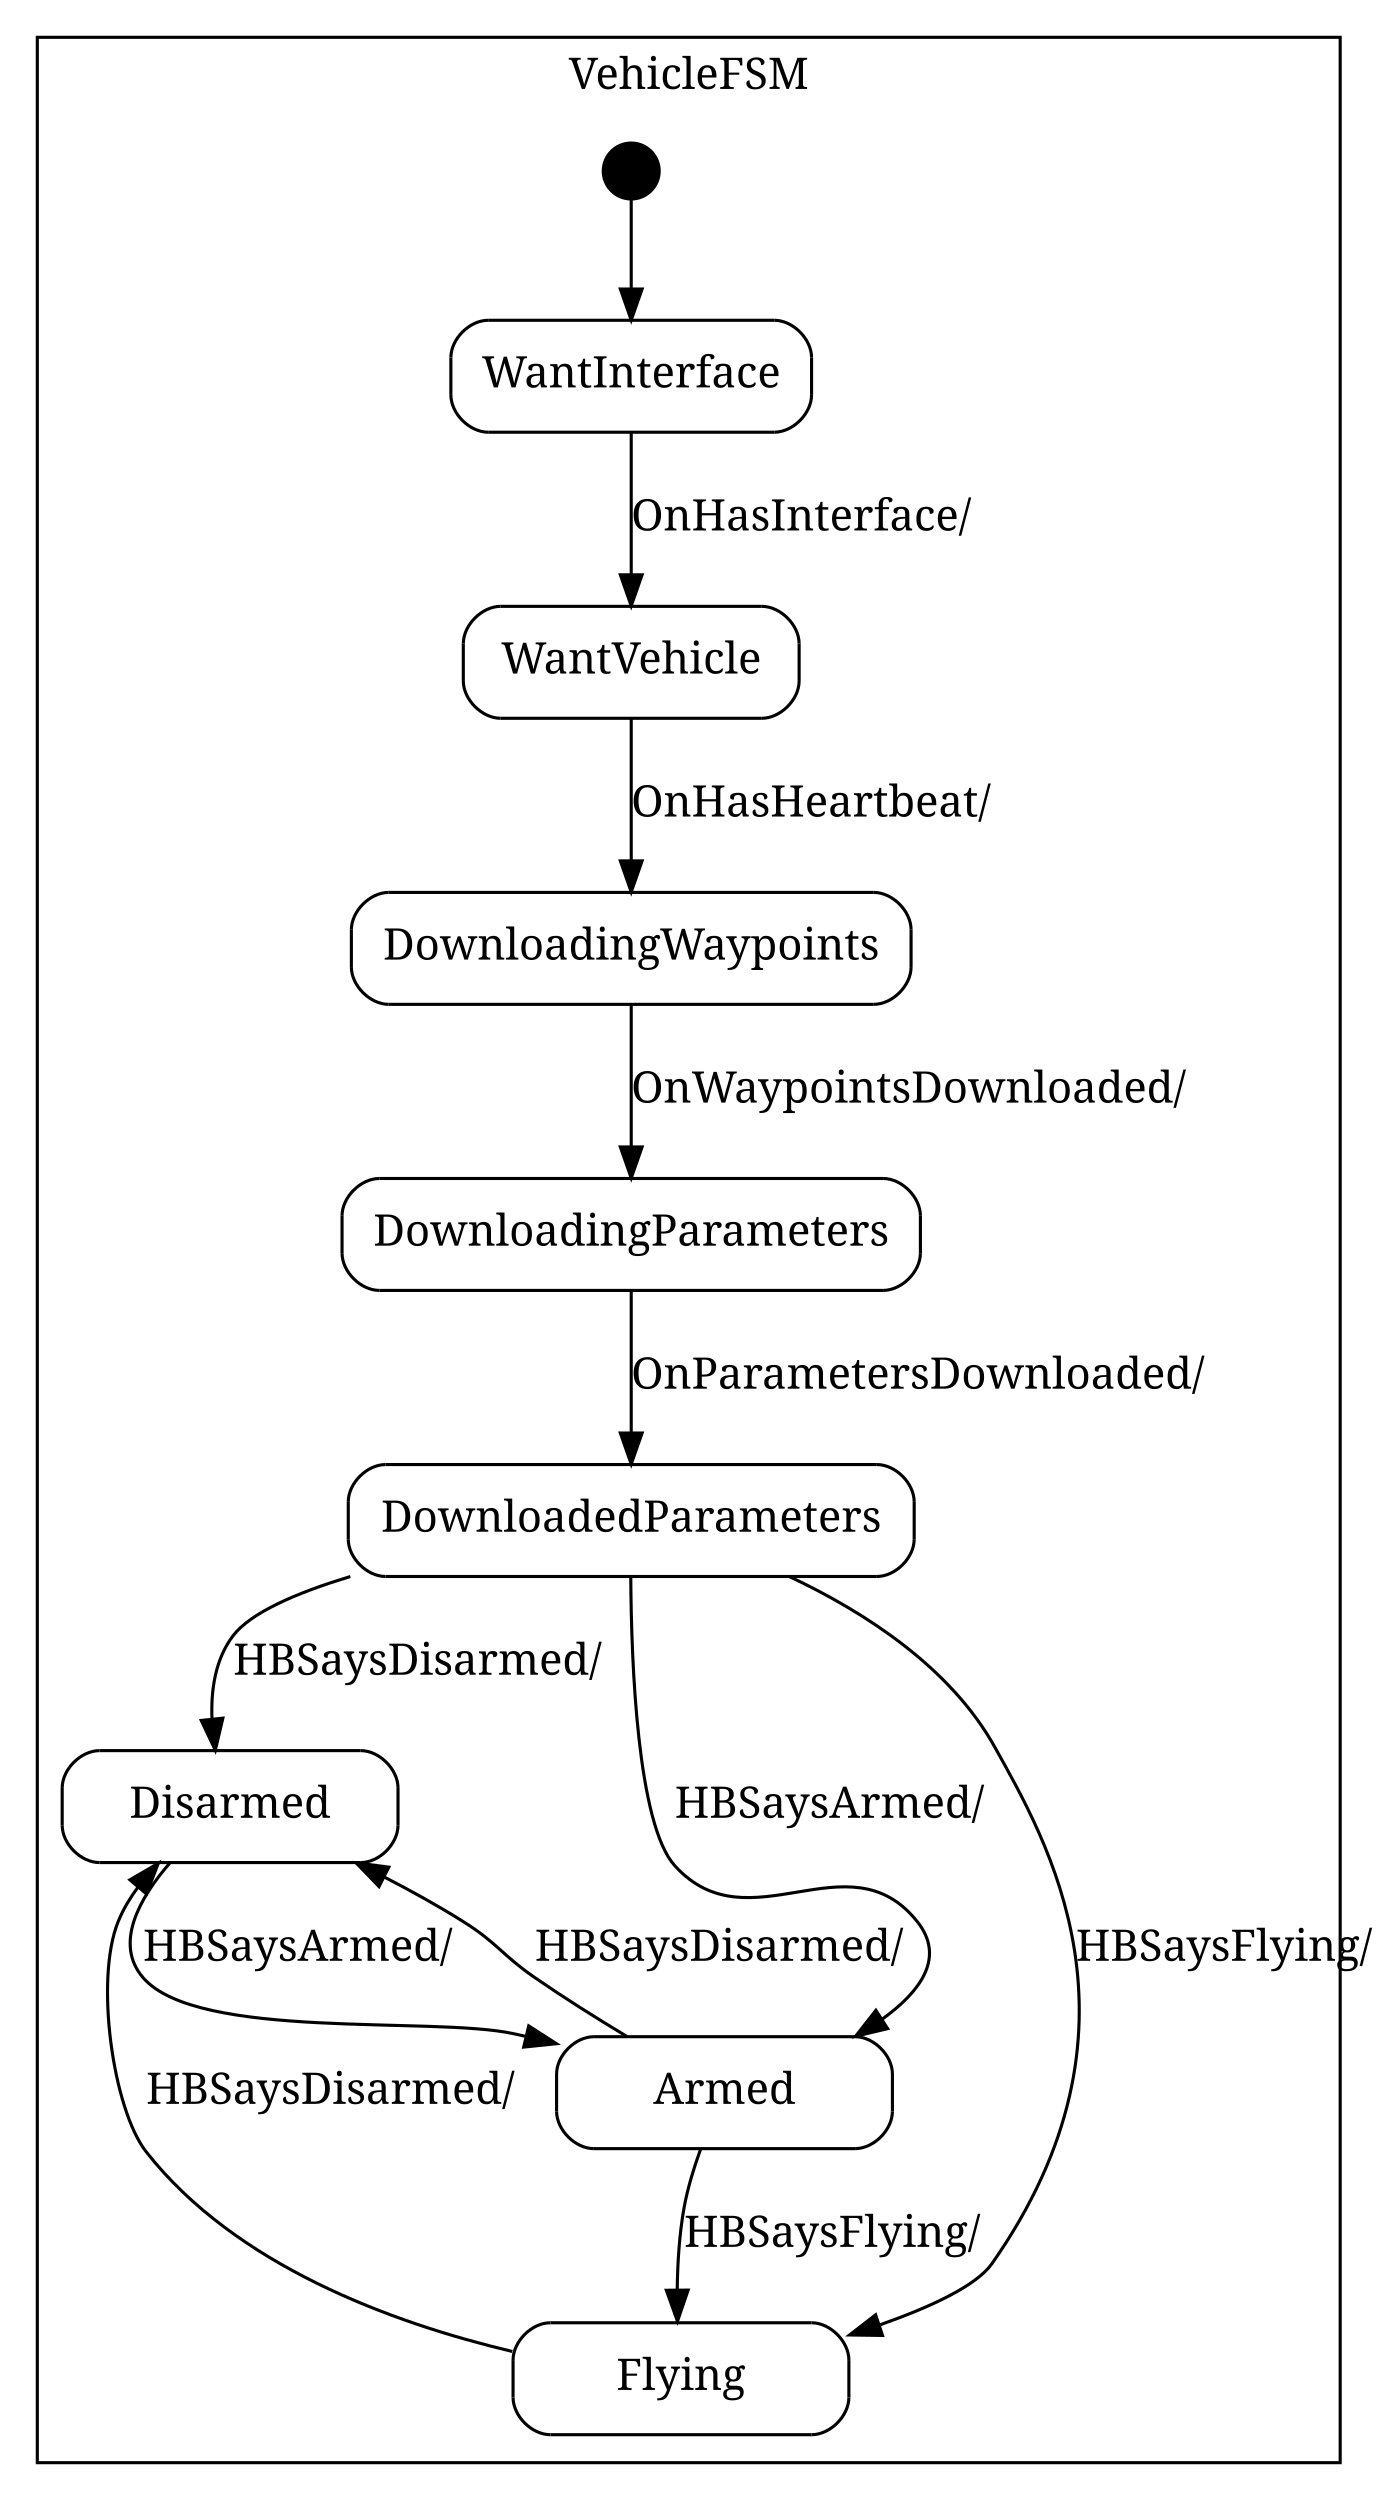
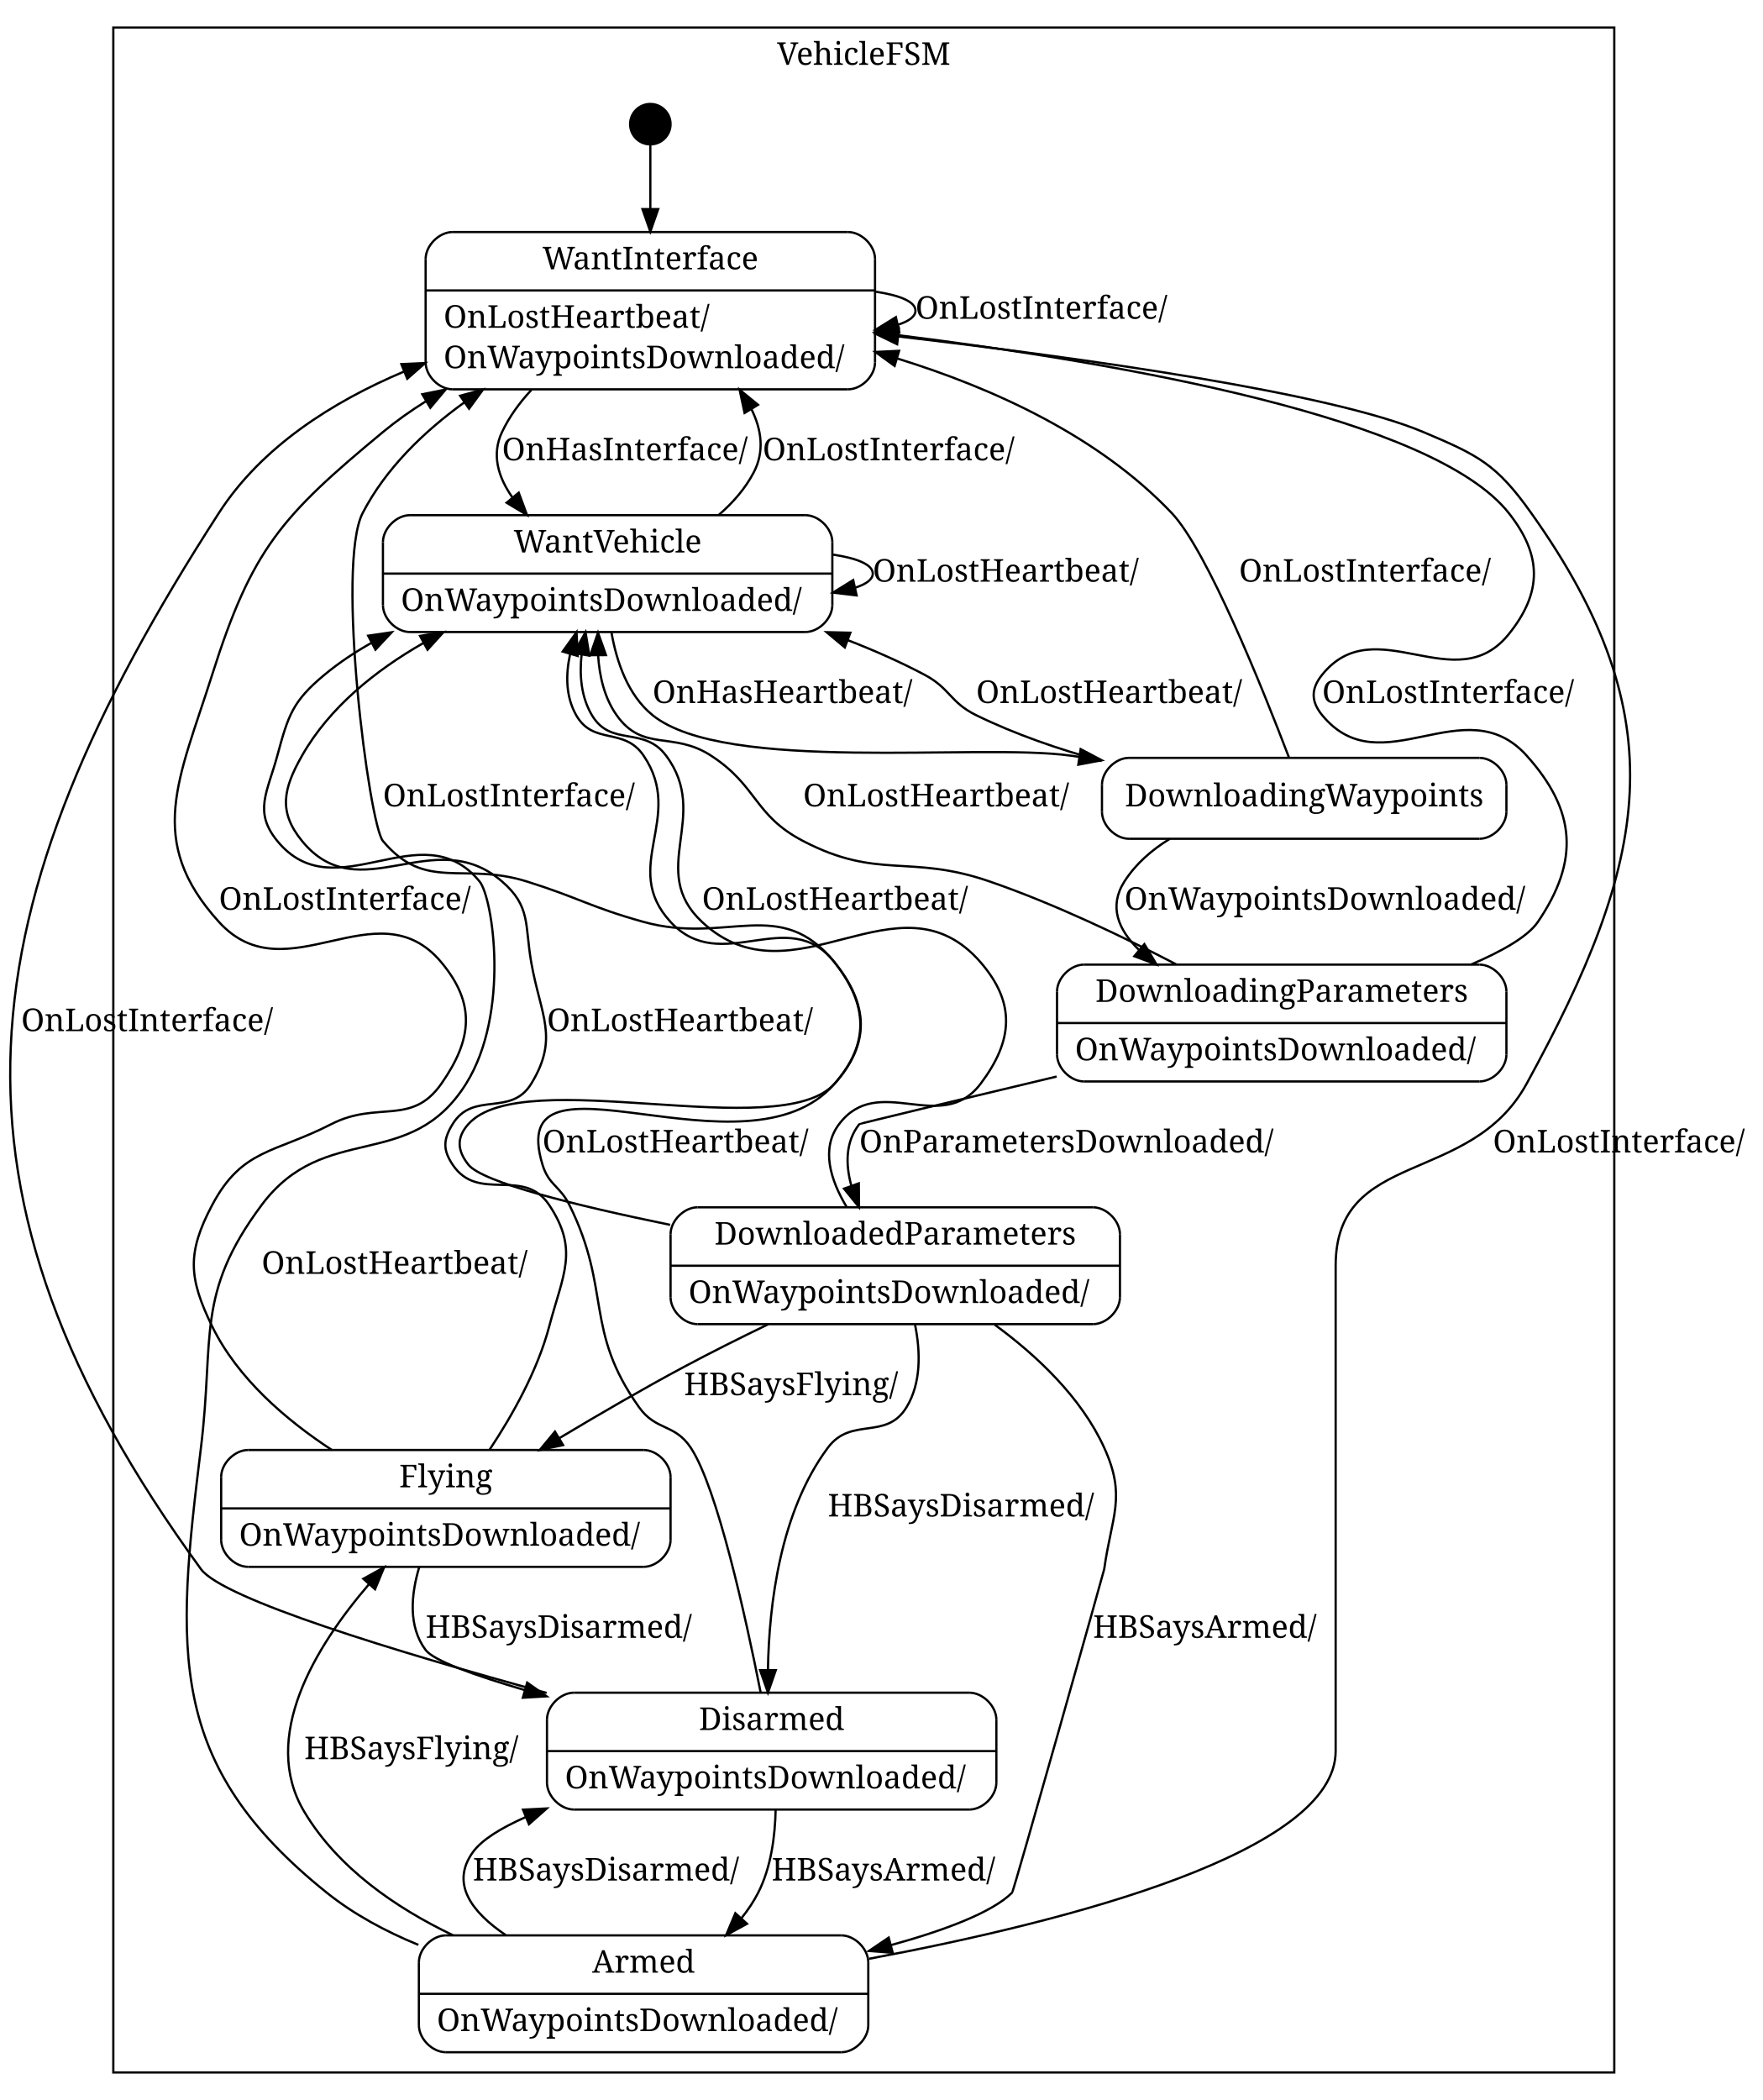
- <svg xmlns="http://www.w3.org/2000/svg" width="449pt" height="804pt" viewBox="0.00 0.00 449.00 804.00">
-   <g id="graph1" class="graph" transform="scale(1 1) rotate(0) translate(4 800)">
-     <polygon fill="white" stroke="white" points="-4,5 -4,-800 446,-800 446,5 -4,5" />
+ <svg xmlns="http://www.w3.org/2000/svg" width="784pt" height="934pt" viewBox="0.00 0.00 784.43 934.00">
+   <g id="graph1" class="graph" transform="scale(1 1) rotate(0) translate(4 930)">
+     <polygon fill="white" stroke="white" points="-4,5 -4,-930 781.427,-930 781.427,5 -4,5" />
    <g id="graph2" class="cluster">
-       <polygon fill="none" stroke="black" points="8,-8 8,-788 427,-788 427,-8 8,-8" />
-       <text text-anchor="middle" x="217.5" y="-771.4" font-family="Times Roman,serif" font-size="14.00">VehicleFSM</text>
+       <polygon fill="none" stroke="black" points="46.427,-8 46.427,-918 714.427,-918 714.427,-8 46.427,-8" />
+       <text text-anchor="middle" x="380.427" y="-901.4" font-family="Times Roman,serif" font-size="14.00">VehicleFSM</text>
    </g>
    <g id="node2" class="node">
-       <polyline fill="none" stroke="black" points="153,-661 245,-661 " />
-       <path fill="none" stroke="black" d="M245,-661C251,-661 257,-667 257,-673" />
-       <polyline fill="none" stroke="black" points="257,-673 257,-685 " />
-       <path fill="none" stroke="black" d="M257,-685C257,-691 251,-697 245,-697" />
-       <polyline fill="none" stroke="black" points="245,-697 153,-697 " />
-       <path fill="none" stroke="black" d="M153,-697C147,-697 141,-691 141,-685" />
-       <polyline fill="none" stroke="black" points="141,-685 141,-673 " />
-       <path fill="none" stroke="black" d="M141,-673C141,-667 147,-661 153,-661" />
-       <text text-anchor="middle" x="199" y="-675.4" font-family="Times Roman,serif" font-size="14.00">WantInterface</text>
+       <polyline fill="none" stroke="black" points="197.427,-757 373.427,-757 " />
+       <path fill="none" stroke="black" d="M373.427,-757C379.427,-757 385.427,-763 385.427,-769" />
+       <polyline fill="none" stroke="black" points="385.427,-769 385.427,-815 " />
+       <path fill="none" stroke="black" d="M385.427,-815C385.427,-821 379.427,-827 373.427,-827" />
+       <polyline fill="none" stroke="black" points="373.427,-827 197.427,-827 " />
+       <path fill="none" stroke="black" d="M197.427,-827C191.427,-827 185.427,-821 185.427,-815" />
+       <polyline fill="none" stroke="black" points="185.427,-815 185.427,-769 " />
+       <path fill="none" stroke="black" d="M185.427,-769C185.427,-763 191.427,-757 197.427,-757" />
+       <text text-anchor="middle" x="285.427" y="-810.4" font-family="Times Roman,serif" font-size="14.00">WantInterface</text>
+       <polyline fill="none" stroke="black" points="185.427,-801 385.427,-801 " />
+       <text text-anchor="start" x="193.427" y="-784.4" font-family="Times Roman,serif" font-size="14.00">OnLostHeartbeat/</text>
+       <text text-anchor="start" x="193.427" y="-766.4" font-family="Times Roman,serif" font-size="14.00">OnWaypointsDownloaded/</text>
+     </g>
+     <g id="edge5" class="edge">
+       <path fill="none" stroke="black" d="M385.715,-800.454C396.494,-798.826 403.427,-796.008 403.427,-792 403.427,-789.432 400.582,-787.353 395.703,-785.762" />
+       <polygon fill="black" stroke="black" points="396.236,-782.296 385.715,-783.546 394.719,-789.129 396.236,-782.296" />
+       <text text-anchor="start" x="403.427" y="-788.4" font-family="Times Roman,serif" font-size="14.00">OnLostInterface/</text>
    </g>
    <g id="node3" class="node">
-       <polyline fill="none" stroke="black" points="157,-569 241,-569 " />
-       <path fill="none" stroke="black" d="M241,-569C247,-569 253,-575 253,-581" />
-       <polyline fill="none" stroke="black" points="253,-581 253,-593 " />
-       <path fill="none" stroke="black" d="M253,-593C253,-599 247,-605 241,-605" />
-       <polyline fill="none" stroke="black" points="241,-605 157,-605 " />
-       <path fill="none" stroke="black" d="M157,-605C151,-605 145,-599 145,-593" />
-       <polyline fill="none" stroke="black" points="145,-593 145,-581 " />
-       <path fill="none" stroke="black" d="M145,-581C145,-575 151,-569 157,-569" />
-       <text text-anchor="middle" x="199" y="-583.4" font-family="Times Roman,serif" font-size="14.00">WantVehicle</text>
+       <polyline fill="none" stroke="black" points="178.427,-649 354.427,-649 " />
+       <path fill="none" stroke="black" d="M354.427,-649C360.427,-649 366.427,-655 366.427,-661" />
+       <polyline fill="none" stroke="black" points="366.427,-661 366.427,-689 " />
+       <path fill="none" stroke="black" d="M366.427,-689C366.427,-695 360.427,-701 354.427,-701" />
+       <polyline fill="none" stroke="black" points="354.427,-701 178.427,-701 " />
+       <path fill="none" stroke="black" d="M178.427,-701C172.427,-701 166.427,-695 166.427,-689" />
+       <polyline fill="none" stroke="black" points="166.427,-689 166.427,-661 " />
+       <path fill="none" stroke="black" d="M166.427,-661C166.427,-655 172.427,-649 178.427,-649" />
+       <text text-anchor="middle" x="266.427" y="-684.4" font-family="Times Roman,serif" font-size="14.00">WantVehicle</text>
+       <polyline fill="none" stroke="black" points="166.427,-675 366.427,-675 " />
+       <text text-anchor="start" x="174.427" y="-658.4" font-family="Times Roman,serif" font-size="14.00">OnWaypointsDownloaded/</text>
    </g>
    <g id="edge3" class="edge">
-       <path fill="none" stroke="black" d="M199,-660.824C199,-647.845 199,-630.133 199,-615.311" />
-       <polygon fill="black" stroke="black" points="202.5,-615.138 199,-605.138 195.5,-615.139 202.5,-615.138" />
-       <text text-anchor="start" x="199" y="-629.4" font-family="Times Roman,serif" font-size="14.00">OnHasInterface/</text>
+       <path fill="none" stroke="black" d="M232.462,-756.702C227.225,-751.071 222.661,-744.823 219.427,-738 214.685,-727.992 217.673,-717.998 223.966,-709.015" />
+       <polygon fill="black" stroke="black" points="226.859,-711.01 230.548,-701.078 221.471,-706.541 226.859,-711.01" />
+       <text text-anchor="start" x="219.427" y="-725.4" font-family="Times Roman,serif" font-size="14.00">OnHasInterface/</text>
+     </g>
+     <g id="edge11" class="edge">
+       <path fill="none" stroke="black" d="M315.984,-701.188C322.19,-706.57 327.669,-712.827 331.427,-720 336.331,-729.36 334.944,-739.085 330.388,-748.248" />
+       <polygon fill="black" stroke="black" points="327.372,-746.472 325.15,-756.831 333.347,-750.118 327.372,-746.472" />
+       <text text-anchor="start" x="335.427" y="-725.4" font-family="Times Roman,serif" font-size="14.00">OnLostInterface/</text>
+     </g>
+     <g id="edge9" class="edge">
+       <path fill="none" stroke="black" d="M366.715,-683.454C377.494,-681.826 384.427,-679.008 384.427,-675 384.427,-672.432 381.582,-670.353 376.703,-668.762" />
+       <polygon fill="black" stroke="black" points="377.236,-665.296 366.715,-666.546 375.719,-672.129 377.236,-665.296" />
+       <text text-anchor="start" x="384.427" y="-671.4" font-family="Times Roman,serif" font-size="14.00">OnLostHeartbeat/</text>
    </g>
    <g id="node4" class="node">
-       <polyline fill="none" stroke="black" points="121,-477 277,-477 " />
-       <path fill="none" stroke="black" d="M277,-477C283,-477 289,-483 289,-489" />
-       <polyline fill="none" stroke="black" points="289,-489 289,-501 " />
-       <path fill="none" stroke="black" d="M289,-501C289,-507 283,-513 277,-513" />
-       <polyline fill="none" stroke="black" points="277,-513 121,-513 " />
-       <path fill="none" stroke="black" d="M121,-513C115,-513 109,-507 109,-501" />
-       <polyline fill="none" stroke="black" points="109,-501 109,-489 " />
-       <path fill="none" stroke="black" d="M109,-489C109,-483 115,-477 121,-477" />
-       <text text-anchor="middle" x="199" y="-491.4" font-family="Times Roman,serif" font-size="14.00">DownloadingWaypoints</text>
-     </g>
-     <g id="edge5" class="edge">
-       <path fill="none" stroke="black" d="M199,-568.824C199,-555.845 199,-538.133 199,-523.311" />
-       <polygon fill="black" stroke="black" points="202.5,-523.138 199,-513.138 195.5,-523.139 202.5,-523.138" />
-       <text text-anchor="start" x="199" y="-537.4" font-family="Times Roman,serif" font-size="14.00">OnHasHeartbeat/</text>
+       <polyline fill="none" stroke="black" points="498.427,-557 654.427,-557 " />
+       <path fill="none" stroke="black" d="M654.427,-557C660.427,-557 666.427,-563 666.427,-569" />
+       <polyline fill="none" stroke="black" points="666.427,-569 666.427,-581 " />
+       <path fill="none" stroke="black" d="M666.427,-581C666.427,-587 660.427,-593 654.427,-593" />
+       <polyline fill="none" stroke="black" points="654.427,-593 498.427,-593 " />
+       <path fill="none" stroke="black" d="M498.427,-593C492.427,-593 486.427,-587 486.427,-581" />
+       <polyline fill="none" stroke="black" points="486.427,-581 486.427,-569 " />
+       <path fill="none" stroke="black" d="M486.427,-569C486.427,-563 492.427,-557 498.427,-557" />
+       <text text-anchor="middle" x="576.427" y="-571.4" font-family="Times Roman,serif" font-size="14.00">DownloadingWaypoints</text>
+     </g>
+     <g id="edge7" class="edge">
+       <path fill="none" stroke="black" d="M268.125,-648.841C270.406,-635.765 275.451,-620.875 286.427,-612 318.719,-585.891 431.299,-599.737 472.427,-594 473.705,-593.822 474.992,-593.639 476.285,-593.452" />
+       <polygon fill="black" stroke="black" points="476.942,-596.893 486.31,-591.943 475.9,-589.97 476.942,-596.893" />
+       <text text-anchor="start" x="286.427" y="-617.4" font-family="Times Roman,serif" font-size="14.00">OnHasHeartbeat/</text>
+     </g>
+     <g id="edge17" class="edge">
+       <path fill="none" stroke="black" d="M569.67,-593.121C557.868,-624.058 533.25,-685.343 517.427,-702 485.063,-736.071 438.317,-757.437 395.254,-770.744" />
+       <polygon fill="black" stroke="black" points="394.142,-767.423 385.554,-773.627 396.137,-774.133 394.142,-767.423" />
+       <text text-anchor="start" x="547.427" y="-671.4" font-family="Times Roman,serif" font-size="14.00">OnLostInterface/</text>
+     </g>
+     <g id="edge15" class="edge">
+       <path fill="none" stroke="black" d="M486.313,-591.589C467.327,-596.79 447.799,-603.477 430.427,-612 418.774,-617.718 418.902,-623.931 407.427,-630 396.673,-635.688 385.075,-640.811 373.311,-645.383" />
+       <polygon fill="black" stroke="black" points="371.987,-642.142 363.855,-648.933 374.447,-648.695 371.987,-642.142" />
+       <text text-anchor="start" x="430.427" y="-617.4" font-family="Times Roman,serif" font-size="14.00">OnLostHeartbeat/</text>
    </g>
    <g id="node5" class="node">
-       <polyline fill="none" stroke="black" points="118,-385 280,-385 " />
-       <path fill="none" stroke="black" d="M280,-385C286,-385 292,-391 292,-397" />
-       <polyline fill="none" stroke="black" points="292,-397 292,-409 " />
-       <path fill="none" stroke="black" d="M292,-409C292,-415 286,-421 280,-421" />
-       <polyline fill="none" stroke="black" points="280,-421 118,-421 " />
-       <path fill="none" stroke="black" d="M118,-421C112,-421 106,-415 106,-409" />
-       <polyline fill="none" stroke="black" points="106,-409 106,-397 " />
-       <path fill="none" stroke="black" d="M106,-397C106,-391 112,-385 118,-385" />
-       <text text-anchor="middle" x="199" y="-399.4" font-family="Times Roman,serif" font-size="14.00">DownloadingParameters</text>
-     </g>
-     <g id="edge7" class="edge">
-       <path fill="none" stroke="black" d="M199,-476.824C199,-463.845 199,-446.133 199,-431.311" />
-       <polygon fill="black" stroke="black" points="202.5,-431.138 199,-421.138 195.5,-431.139 202.5,-431.138" />
-       <text text-anchor="start" x="199" y="-445.4" font-family="Times Roman,serif" font-size="14.00">OnWaypointsDownloaded/</text>
+       <polyline fill="none" stroke="black" points="478.427,-449 654.427,-449 " />
+       <path fill="none" stroke="black" d="M654.427,-449C660.427,-449 666.427,-455 666.427,-461" />
+       <polyline fill="none" stroke="black" points="666.427,-461 666.427,-489 " />
+       <path fill="none" stroke="black" d="M666.427,-489C666.427,-495 660.427,-501 654.427,-501" />
+       <polyline fill="none" stroke="black" points="654.427,-501 478.427,-501 " />
+       <path fill="none" stroke="black" d="M478.427,-501C472.427,-501 466.427,-495 466.427,-489" />
+       <polyline fill="none" stroke="black" points="466.427,-489 466.427,-461 " />
+       <path fill="none" stroke="black" d="M466.427,-461C466.427,-455 472.427,-449 478.427,-449" />
+       <text text-anchor="middle" x="566.427" y="-484.4" font-family="Times Roman,serif" font-size="14.00">DownloadingParameters</text>
+       <polyline fill="none" stroke="black" points="466.427,-475 666.427,-475 " />
+       <text text-anchor="start" x="474.427" y="-458.4" font-family="Times Roman,serif" font-size="14.00">OnWaypointsDownloaded/</text>
+     </g>
+     <g id="edge13" class="edge">
+       <path fill="none" stroke="black" d="M516.641,-556.991C508.629,-552.082 501.455,-545.865 496.427,-538 489.339,-526.913 493.627,-516.57 502.839,-507.599" />
+       <polygon fill="black" stroke="black" points="505.295,-510.109 510.735,-501.017 500.813,-504.732 505.295,-510.109" />
+       <text text-anchor="start" x="496.427" y="-525.4" font-family="Times Roman,serif" font-size="14.00">OnWaypointsDownloaded/</text>
+     </g>
+     <g id="edge23" class="edge">
+       <path fill="none" stroke="black" d="M650.643,-501.024C664.605,-506.985 675.999,-513.491 680.427,-520 698.97,-547.254 697.466,-569.486 675.427,-594 647.863,-624.659 610.599,-580.144 584.427,-612 579.349,-618.181 579.405,-623.772 584.427,-630 608.121,-659.383 643.733,-618.617 667.427,-648 682.492,-666.683 682.325,-683.184 667.427,-702 633.999,-744.219 496.209,-768.615 395.683,-781.1" />
+       <polygon fill="black" stroke="black" points="394.966,-777.662 385.463,-782.345 395.813,-784.61 394.966,-777.662" />
+       <text text-anchor="start" x="584.427" y="-617.4" font-family="Times Roman,serif" font-size="14.00">OnLostInterface/</text>
+     </g>
+     <g id="edge21" class="edge">
+       <path fill="none" stroke="black" d="M519.428,-501.134C495.218,-513.722 464.876,-528.179 436.427,-538 400.747,-550.318 386.899,-538.553 353.427,-556 331.395,-567.484 333.261,-580.464 312.427,-594 295.397,-605.064 282.139,-595.408 270.427,-612 264.997,-619.693 262.761,-629.319 262.187,-638.714" />
+       <polygon fill="black" stroke="black" points="258.687,-638.7 262.144,-648.715 265.687,-638.73 258.687,-638.7" />
+       <text text-anchor="start" x="353.427" y="-571.4" font-family="Times Roman,serif" font-size="14.00">OnLostHeartbeat/</text>
    </g>
    <g id="node6" class="node">
-       <polyline fill="none" stroke="black" points="120,-293 278,-293 " />
-       <path fill="none" stroke="black" d="M278,-293C284,-293 290,-299 290,-305" />
-       <polyline fill="none" stroke="black" points="290,-305 290,-317 " />
-       <path fill="none" stroke="black" d="M290,-317C290,-323 284,-329 278,-329" />
-       <polyline fill="none" stroke="black" points="278,-329 120,-329 " />
-       <path fill="none" stroke="black" d="M120,-329C114,-329 108,-323 108,-317" />
-       <polyline fill="none" stroke="black" points="108,-317 108,-305 " />
-       <path fill="none" stroke="black" d="M108,-305C108,-299 114,-293 120,-293" />
-       <text text-anchor="middle" x="199" y="-307.4" font-family="Times Roman,serif" font-size="14.00">DownloadedParameters</text>
-     </g>
-     <g id="edge9" class="edge">
-       <path fill="none" stroke="black" d="M199,-384.824C199,-371.845 199,-354.133 199,-339.311" />
-       <polygon fill="black" stroke="black" points="202.5,-339.138 199,-329.138 195.5,-339.139 202.5,-339.138" />
-       <text text-anchor="start" x="199" y="-353.4" font-family="Times Roman,serif" font-size="14.00">OnParametersDownloaded/</text>
+       <polyline fill="none" stroke="black" points="306.427,-341 482.427,-341 " />
+       <path fill="none" stroke="black" d="M482.427,-341C488.427,-341 494.427,-347 494.427,-353" />
+       <polyline fill="none" stroke="black" points="494.427,-353 494.427,-381 " />
+       <path fill="none" stroke="black" d="M494.427,-381C494.427,-387 488.427,-393 482.427,-393" />
+       <polyline fill="none" stroke="black" points="482.427,-393 306.427,-393 " />
+       <path fill="none" stroke="black" d="M306.427,-393C300.427,-393 294.427,-387 294.427,-381" />
+       <polyline fill="none" stroke="black" points="294.427,-381 294.427,-353 " />
+       <path fill="none" stroke="black" d="M294.427,-353C294.427,-347 300.427,-341 306.427,-341" />
+       <text text-anchor="middle" x="394.427" y="-376.4" font-family="Times Roman,serif" font-size="14.00">DownloadedParameters</text>
+       <polyline fill="none" stroke="black" points="294.427,-367 494.427,-367 " />
+       <text text-anchor="start" x="302.427" y="-350.4" font-family="Times Roman,serif" font-size="14.00">OnWaypointsDownloaded/</text>
+     </g>
+     <g id="edge19" class="edge">
+       <path fill="none" stroke="black" d="M466.26,-451.191C421.507,-440.525 378.626,-430.252 378.427,-430 372.242,-422.159 372.245,-412.21 374.897,-402.548" />
+       <polygon fill="black" stroke="black" points="378.215,-403.665 378.302,-393.07 371.627,-401.298 378.215,-403.665" />
+       <text text-anchor="start" x="378.427" y="-417.4" font-family="Times Roman,serif" font-size="14.00">OnParametersDownloaded/</text>
+     </g>
+     <g id="edge33" class="edge">
+       <path fill="none" stroke="black" d="M294.262,-385.183C251.83,-393.896 210.657,-404.123 204.427,-412 199.465,-418.275 199.09,-424.041 204.427,-430 228.741,-457.146 343.114,-420.854 367.427,-448 383.439,-465.878 382.538,-483.354 367.427,-502 343.114,-532.001 319.634,-509.664 282.427,-520 258.863,-526.546 253.765,-530.686 230.427,-538 202.231,-546.837 185.396,-533.345 166.427,-556 160.202,-563.435 145.416,-678.871 157.427,-702 167.687,-721.757 184.495,-738.087 202.607,-751.16" />
+       <polygon fill="black" stroke="black" points="200.78,-754.152 211.002,-756.938 204.749,-748.386 200.78,-754.152" />
+       <text text-anchor="start" x="166.427" y="-571.4" font-family="Times Roman,serif" font-size="14.00">OnLostInterface/</text>
+     </g>
+     <g id="edge31" class="edge">
+       <path fill="none" stroke="black" d="M372.799,-393.139C365.57,-405.146 361.207,-419.103 369.427,-430 386.963,-453.248 414.891,-424.752 432.427,-448 446.88,-467.16 448.132,-483.851 432.427,-502 395.987,-544.111 349.136,-481.999 308.427,-520 283.83,-542.961 312.581,-567.055 292.427,-594 282.421,-607.378 267.955,-597.634 259.427,-612 254.642,-620.061 253.816,-629.734 254.845,-639.052" />
+       <polygon fill="black" stroke="black" points="251.404,-639.693 256.59,-648.932 258.297,-638.476 251.404,-639.693" />
+       <text text-anchor="start" x="308.427" y="-525.4" font-family="Times Roman,serif" font-size="14.00">OnLostHeartbeat/</text>
    </g>
    <g id="node7" class="node">
-       <polyline fill="none" stroke="black" points="28,-201 112,-201 " />
-       <path fill="none" stroke="black" d="M112,-201C118,-201 124,-207 124,-213" />
-       <polyline fill="none" stroke="black" points="124,-213 124,-225 " />
-       <path fill="none" stroke="black" d="M124,-225C124,-231 118,-237 112,-237" />
-       <polyline fill="none" stroke="black" points="112,-237 28,-237 " />
-       <path fill="none" stroke="black" d="M28,-237C22,-237 16,-231 16,-225" />
-       <polyline fill="none" stroke="black" points="16,-225 16,-213 " />
-       <path fill="none" stroke="black" d="M16,-213C16,-207 22,-201 28,-201" />
-       <text text-anchor="middle" x="70" y="-215.4" font-family="Times Roman,serif" font-size="14.00">Disarmed</text>
-     </g>
-     <g id="edge13" class="edge">
-       <path fill="none" stroke="black" d="M108.667,-292.996C91.238,-287.712 76.628,-281.345 71,-274 65.26,-266.509 63.803,-256.607 64.177,-247.271" />
-       <polygon fill="black" stroke="black" points="67.678,-247.441 65.246,-237.129 60.717,-246.707 67.678,-247.441" />
-       <text text-anchor="start" x="71" y="-261.4" font-family="Times Roman,serif" font-size="14.00">HBSaysDisarmed/</text>
+       <polyline fill="none" stroke="black" points="251.427,-125 427.427,-125 " />
+       <path fill="none" stroke="black" d="M427.427,-125C433.427,-125 439.427,-131 439.427,-137" />
+       <polyline fill="none" stroke="black" points="439.427,-137 439.427,-165 " />
+       <path fill="none" stroke="black" d="M439.427,-165C439.427,-171 433.427,-177 427.427,-177" />
+       <polyline fill="none" stroke="black" points="427.427,-177 251.427,-177 " />
+       <path fill="none" stroke="black" d="M251.427,-177C245.427,-177 239.427,-171 239.427,-165" />
+       <polyline fill="none" stroke="black" points="239.427,-165 239.427,-137 " />
+       <path fill="none" stroke="black" d="M239.427,-137C239.427,-131 245.427,-125 251.427,-125" />
+       <text text-anchor="middle" x="339.427" y="-160.4" font-family="Times Roman,serif" font-size="14.00">Disarmed</text>
+       <polyline fill="none" stroke="black" points="239.427,-151 439.427,-151 " />
+       <text text-anchor="start" x="247.427" y="-134.4" font-family="Times Roman,serif" font-size="14.00">OnWaypointsDownloaded/</text>
+     </g>
+     <g id="edge27" class="edge">
+       <path fill="none" stroke="black" d="M403.226,-340.831C405.652,-328.818 406.057,-314.864 399.427,-304 390.316,-289.068 374.866,-300.036 364.427,-286 343.271,-257.552 338.259,-216.591 337.774,-187.259" />
+       <polygon fill="black" stroke="black" points="341.274,-187.025 337.778,-177.023 334.274,-187.022 341.274,-187.025" />
+       <text text-anchor="start" x="364.427" y="-255.4" font-family="Times Roman,serif" font-size="14.00">HBSaysDisarmed/</text>
    </g>
    <g id="node8" class="node">
-       <polyline fill="none" stroke="black" points="187,-109 271,-109 " />
-       <path fill="none" stroke="black" d="M271,-109C277,-109 283,-115 283,-121" />
-       <polyline fill="none" stroke="black" points="283,-121 283,-133 " />
-       <path fill="none" stroke="black" d="M283,-133C283,-139 277,-145 271,-145" />
-       <polyline fill="none" stroke="black" points="271,-145 187,-145 " />
-       <path fill="none" stroke="black" d="M187,-145C181,-145 175,-139 175,-133" />
-       <polyline fill="none" stroke="black" points="175,-133 175,-121 " />
-       <path fill="none" stroke="black" d="M175,-121C175,-115 181,-109 187,-109" />
-       <text text-anchor="middle" x="229" y="-123.4" font-family="Times Roman,serif" font-size="14.00">Armed</text>
-     </g>
-     <g id="edge11" class="edge">
-       <path fill="none" stroke="black" d="M198.857,-292.745C199.029,-264.801 201.02,-213.259 213,-200 236.851,-173.601 268.851,-209.842 291,-182 300.05,-170.624 292.3,-159.66 279.601,-150.556" />
-       <polygon fill="black" stroke="black" points="281.467,-147.595 271.161,-145.14 277.687,-153.486 281.467,-147.595" />
-       <text text-anchor="start" x="213" y="-215.4" font-family="Times Roman,serif" font-size="14.00">HBSaysArmed/</text>
+       <polyline fill="none" stroke="black" points="194.427,-17 370.427,-17 " />
+       <path fill="none" stroke="black" d="M370.427,-17C376.427,-17 382.427,-23 382.427,-29" />
+       <polyline fill="none" stroke="black" points="382.427,-29 382.427,-57 " />
+       <path fill="none" stroke="black" d="M382.427,-57C382.427,-63 376.427,-69 370.427,-69" />
+       <polyline fill="none" stroke="black" points="370.427,-69 194.427,-69 " />
+       <path fill="none" stroke="black" d="M194.427,-69C188.427,-69 182.427,-63 182.427,-57" />
+       <polyline fill="none" stroke="black" points="182.427,-57 182.427,-29 " />
+       <path fill="none" stroke="black" d="M182.427,-29C182.427,-23 188.427,-17 194.427,-17" />
+       <text text-anchor="middle" x="282.427" y="-52.4" font-family="Times Roman,serif" font-size="14.00">Armed</text>
+       <polyline fill="none" stroke="black" points="182.427,-43 382.427,-43 " />
+       <text text-anchor="start" x="190.427" y="-26.4" font-family="Times Roman,serif" font-size="14.00">OnWaypointsDownloaded/</text>
+     </g>
+     <g id="edge25" class="edge">
+       <path fill="none" stroke="black" d="M438.704,-340.747C457.424,-327.033 477.227,-308.411 487.427,-286 497.369,-264.156 490.745,-255.77 487.427,-232 487.283,-230.97 447.166,-88.732 446.427,-88 437.538,-79.196 416.561,-71.289 392.473,-64.651" />
+       <polygon fill="black" stroke="black" points="393.3,-61.249 382.737,-62.075 391.509,-68.016 393.3,-61.249" />
+       <text text-anchor="start" x="482.427" y="-201.4" font-family="Times Roman,serif" font-size="14.00">HBSaysArmed/</text>
    </g>
    <g id="node9" class="node">
-       <polyline fill="none" stroke="black" points="173,-17 257,-17 " />
-       <path fill="none" stroke="black" d="M257,-17C263,-17 269,-23 269,-29" />
-       <polyline fill="none" stroke="black" points="269,-29 269,-41 " />
-       <path fill="none" stroke="black" d="M269,-41C269,-47 263,-53 257,-53" />
-       <polyline fill="none" stroke="black" points="257,-53 173,-53 " />
-       <path fill="none" stroke="black" d="M173,-53C167,-53 161,-47 161,-41" />
-       <polyline fill="none" stroke="black" points="161,-41 161,-29 " />
-       <path fill="none" stroke="black" d="M161,-29C161,-23 167,-17 173,-17" />
-       <text text-anchor="middle" x="215" y="-31.4" font-family="Times Roman,serif" font-size="14.00">Flying</text>
-     </g>
-     <g id="edge15" class="edge">
-       <path fill="none" stroke="black" d="M249.963,-292.93C274.594,-281.319 301.83,-263.542 316,-238 332.269,-208.674 368.336,-147.969 315,-72 310.065,-64.971 295.57,-58.177 279.094,-52.37" />
-       <polygon fill="black" stroke="black" points="279.814,-48.921 269.221,-49.071 277.596,-55.56 279.814,-48.921" />
-       <text text-anchor="start" x="342" y="-169.4" font-family="Times Roman,serif" font-size="14.00">HBSaysFlying/</text>
-     </g>
-     <g id="edge17" class="edge">
-       <path fill="none" stroke="black" d="M50.605,-200.849C40.748,-189.444 32.637,-174.885 42,-164 59.44,-143.723 134.85,-151.609 161,-146 162.281,-145.725 163.573,-145.44 164.874,-145.147" />
-       <polygon fill="black" stroke="black" points="166.042,-148.466 174.958,-142.743 164.419,-141.657 166.042,-148.466" />
-       <text text-anchor="start" x="42" y="-169.4" font-family="Times Roman,serif" font-size="14.00">HBSaysArmed/</text>
-     </g>
-     <g id="edge19" class="edge">
-       <path fill="none" stroke="black" d="M197.515,-145.123C187.89,-150.922 177.375,-157.522 168,-164 157.321,-171.379 155.99,-175.092 145,-182 136.972,-187.047 128.158,-191.926 119.482,-196.396" />
-       <polygon fill="black" stroke="black" points="117.893,-193.277 110.53,-200.895 121.037,-199.532 117.893,-193.277" />
-       <text text-anchor="start" x="168" y="-169.4" font-family="Times Roman,serif" font-size="14.00">HBSaysDisarmed/</text>
-     </g>
-     <g id="edge21" class="edge">
-       <path fill="none" stroke="black" d="M221.333,-108.869C219.187,-102.961 217.133,-96.299 216,-90 214.478,-81.541 213.902,-72.231 213.796,-63.716" />
-       <polygon fill="black" stroke="black" points="217.298,-63.504 213.876,-53.477 210.298,-63.449 217.298,-63.504" />
-       <text text-anchor="start" x="216" y="-77.4" font-family="Times Roman,serif" font-size="14.00">HBSaysFlying/</text>
-     </g>
-     <g id="edge23" class="edge">
-       <path fill="none" stroke="black" d="M160.766,-43.766C121.919,-52.981 71.602,-71.479 43,-108 32.348,-121.602 26.408,-163.311 34,-182 35.594,-185.923 37.825,-189.659 40.406,-193.142" />
-       <polygon fill="black" stroke="black" points="37.769,-195.445 46.921,-200.782 43.095,-190.903 37.769,-195.445" />
-       <text text-anchor="start" x="43" y="-123.4" font-family="Times Roman,serif" font-size="14.00">HBSaysDisarmed/</text>
+       <polyline fill="none" stroke="black" points="106.427,-233 282.427,-233 " />
+       <path fill="none" stroke="black" d="M282.427,-233C288.427,-233 294.427,-239 294.427,-245" />
+       <polyline fill="none" stroke="black" points="294.427,-245 294.427,-273 " />
+       <path fill="none" stroke="black" d="M294.427,-273C294.427,-279 288.427,-285 282.427,-285" />
+       <polyline fill="none" stroke="black" points="282.427,-285 106.427,-285 " />
+       <path fill="none" stroke="black" d="M106.427,-285C100.427,-285 94.427,-279 94.427,-273" />
+       <polyline fill="none" stroke="black" points="94.427,-273 94.427,-245 " />
+       <path fill="none" stroke="black" d="M94.427,-245C94.427,-239 100.427,-233 106.427,-233" />
+       <text text-anchor="middle" x="194.427" y="-268.4" font-family="Times Roman,serif" font-size="14.00">Flying</text>
+       <polyline fill="none" stroke="black" points="94.427,-259 294.427,-259 " />
+       <text text-anchor="start" x="102.427" y="-242.4" font-family="Times Roman,serif" font-size="14.00">OnWaypointsDownloaded/</text>
+     </g>
+     <g id="edge29" class="edge">
+       <path fill="none" stroke="black" d="M337.847,-340.926C325.414,-334.916 312.392,-328.403 300.427,-322 282.104,-312.194 262.434,-300.766 245.075,-290.356" />
+       <polygon fill="black" stroke="black" points="246.597,-287.187 236.226,-285.019 242.982,-293.181 246.597,-287.187" />
+       <text text-anchor="start" x="300.427" y="-309.4" font-family="Times Roman,serif" font-size="14.00">HBSaysFlying/</text>
+     </g>
+     <g id="edge39" class="edge">
+       <path fill="none" stroke="black" d="M239.287,-176.884C172.464,-195.166 95.117,-218.694 85.427,-232 -37.556,-400.886 -19.927,-526.506 93.427,-702 112.425,-731.412 143.809,-751.392 175.753,-764.889" />
+       <polygon fill="black" stroke="black" points="174.634,-768.212 185.217,-768.7 177.248,-761.718 174.634,-768.212" />
+       <text text-anchor="start" x="5.427" y="-471.4" font-family="Times Roman,serif" font-size="14.00">OnLostInterface/</text>
+     </g>
+     <g id="edge37" class="edge">
+       <path fill="none" stroke="black" d="M334.524,-177.093C327.795,-211.059 315.191,-268.188 303.427,-286 296.274,-296.831 287.961,-293.43 280.427,-304 255.872,-338.451 268.204,-356.089 249.427,-394 245.16,-402.616 240.213,-402.798 237.427,-412 220.054,-469.38 328.049,-402.794 367.427,-448 383.191,-466.097 382.228,-483.107 367.427,-502 346.82,-528.306 317.08,-495.434 294.427,-520 271.841,-544.494 301.118,-566.418 282.427,-594 273.704,-606.872 260.088,-598.469 252.427,-612 247.765,-620.234 247.703,-629.892 249.712,-639.138" />
+       <polygon fill="black" stroke="black" points="246.41,-640.314 252.587,-648.922 253.126,-638.341 246.41,-640.314" />
+       <text text-anchor="start" x="237.427" y="-417.4" font-family="Times Roman,serif" font-size="14.00">OnLostHeartbeat/</text>
+     </g>
+     <g id="edge35" class="edge">
+       <path fill="none" stroke="black" d="M341.194,-124.963C340.959,-113.114 339.165,-99.257 333.427,-88 331.381,-83.986 328.812,-80.169 325.921,-76.579" />
+       <polygon fill="black" stroke="black" points="328.459,-74.167 319.157,-69.095 323.266,-78.861 328.459,-74.167" />
+       <text text-anchor="start" x="339.427" y="-93.4" font-family="Times Roman,serif" font-size="14.00">HBSaysArmed/</text>
+     </g>
+     <g id="edge47" class="edge">
+       <path fill="none" stroke="black" d="M382.852,-58.603C472.732,-75.491 590.427,-106.164 590.427,-151 590.427,-367 590.427,-367 590.427,-367 590.427,-419.184 650.374,-402.224 675.427,-448 729.627,-547.031 742.86,-610.004 677.427,-702 661.971,-723.731 653.993,-727.625 629.427,-738 588.287,-755.374 480.056,-770.68 395.876,-780.518" />
+       <polygon fill="black" stroke="black" points="395.267,-777.065 385.735,-781.691 396.071,-784.019 395.267,-777.065" />
+       <text text-anchor="start" x="660.427" y="-417.4" font-family="Times Roman,serif" font-size="14.00">OnLostInterface/</text>
+     </g>
+     <g id="edge45" class="edge">
+       <path fill="none" stroke="black" d="M182.185,-64.783C167.591,-70.76 153.456,-78.356 141.427,-88 70.077,-145.207 74.253,-195.233 85.427,-286 91.472,-335.107 82.875,-354.318 112.427,-394 140.517,-431.719 178.478,-408.134 203.427,-448 223.067,-479.383 215.4,-530.715 209.427,-538 183.565,-569.546 145.289,-524.454 119.427,-556 108.72,-569.061 115.02,-577.696 119.427,-594 124.261,-611.881 126.175,-618.168 140.427,-630 146.85,-635.332 153.953,-640.054 161.418,-644.232" />
+       <polygon fill="black" stroke="black" points="159.845,-647.359 170.328,-648.89 163.088,-641.155 159.845,-647.359" />
+       <text text-anchor="start" x="112.427" y="-363.4" font-family="Times Roman,serif" font-size="14.00">OnLostHeartbeat/</text>
+     </g>
+     <g id="edge41" class="edge">
+       <path fill="none" stroke="black" d="M221.029,-69.157C205.849,-79.415 196.438,-92.074 206.427,-106 210.407,-111.548 219.015,-116.823 230.034,-121.679" />
+       <polygon fill="black" stroke="black" points="228.765,-124.941 239.346,-125.48 231.41,-118.46 228.765,-124.941" />
+       <text text-anchor="start" x="206.427" y="-93.4" font-family="Times Roman,serif" font-size="14.00">HBSaysDisarmed/</text>
+     </g>
+     <g id="edge43" class="edge">
+       <path fill="none" stroke="black" d="M197.57,-69.073C171.762,-81.424 146.312,-99.105 131.427,-124 111.652,-157.074 136.235,-197.378 160.241,-225.293" />
+       <polygon fill="black" stroke="black" points="157.69,-227.691 166.96,-232.821 162.913,-223.03 157.69,-227.691" />
+       <text text-anchor="start" x="131.427" y="-147.4" font-family="Times Roman,serif" font-size="14.00">HBSaysFlying/</text>
+     </g>
+     <g id="edge53" class="edge">
+       <path fill="none" stroke="black" d="M143.684,-285.015C123.184,-298.424 101.731,-316.868 90.427,-340 79.89,-361.563 79.194,-372.791 90.427,-394 103.755,-419.164 118.096,-416.993 143.427,-430 164.066,-440.597 179.148,-428.975 192.427,-448 206.164,-467.68 207.805,-483.574 192.427,-502 163.772,-536.335 123.484,-486.886 93.427,-520 60.557,-556.214 75.666,-583.374 90.427,-630 108.142,-685.956 121.227,-700.558 166.427,-738 172.385,-742.935 178.868,-747.514 185.629,-751.744" />
+       <polygon fill="black" stroke="black" points="183.94,-754.811 194.324,-756.915 187.518,-748.795 183.94,-754.811" />
+       <text text-anchor="start" x="93.427" y="-525.4" font-family="Times Roman,serif" font-size="14.00">OnLostInterface/</text>
+     </g>
+     <g id="edge51" class="edge">
+       <path fill="none" stroke="black" d="M213.94,-285.208C223.999,-300.369 235.223,-320.299 240.427,-340 246.556,-363.204 253.724,-374.02 240.427,-394 228.949,-411.248 208.905,-394.752 197.427,-412 192.995,-418.66 193.26,-423.171 197.427,-430 206.539,-444.932 223.316,-433.068 232.427,-448 244.929,-468.487 236.565,-478.359 232.427,-502 229.494,-518.757 232.307,-526.887 219.427,-538 188.873,-564.364 155.979,-524.763 130.427,-556 119.734,-569.072 122.082,-579.317 130.427,-594 142.66,-615.524 163.125,-631.93 184.514,-644.155" />
+       <polygon fill="black" stroke="black" points="182.93,-647.277 193.388,-648.972 186.269,-641.125 182.93,-647.277" />
+       <text text-anchor="start" x="239.427" y="-471.4" font-family="Times Roman,serif" font-size="14.00">OnLostHeartbeat/</text>
+     </g>
+     <g id="edge49" class="edge">
+       <path fill="none" stroke="black" d="M182.584,-232.91C178.909,-220.632 177.607,-206.432 185.427,-196 188.954,-191.295 206.908,-184.798 229.388,-178.204" />
+       <polygon fill="black" stroke="black" points="230.619,-181.492 239.271,-175.376 228.694,-174.762 230.619,-181.492" />
+       <text text-anchor="start" x="185.427" y="-201.4" font-family="Times Roman,serif" font-size="14.00">HBSaysDisarmed/</text>
    </g>
    <g id="node10" class="node">
-       <ellipse fill="black" stroke="black" cx="199" cy="-745" rx="9" ry="9" />
-     </g>
-     <g id="edge25" class="edge">
-       <path fill="none" stroke="black" d="M199,-735.823C199,-728.41 199,-717.562 199,-707.326" />
-       <polygon fill="black" stroke="black" points="202.5,-707.051 199,-697.051 195.5,-707.051 202.5,-707.051" />
+       <ellipse fill="black" stroke="black" cx="285.427" cy="-875" rx="9" ry="9" />
+     </g>
+     <g id="edge55" class="edge">
+       <path fill="none" stroke="black" d="M285.427,-865.8C285.427,-858.627 285.427,-848.083 285.427,-837.197" />
+       <polygon fill="black" stroke="black" points="288.927,-837.19 285.427,-827.19 281.927,-837.19 288.927,-837.19" />
    </g>
  </g>
</svg>
